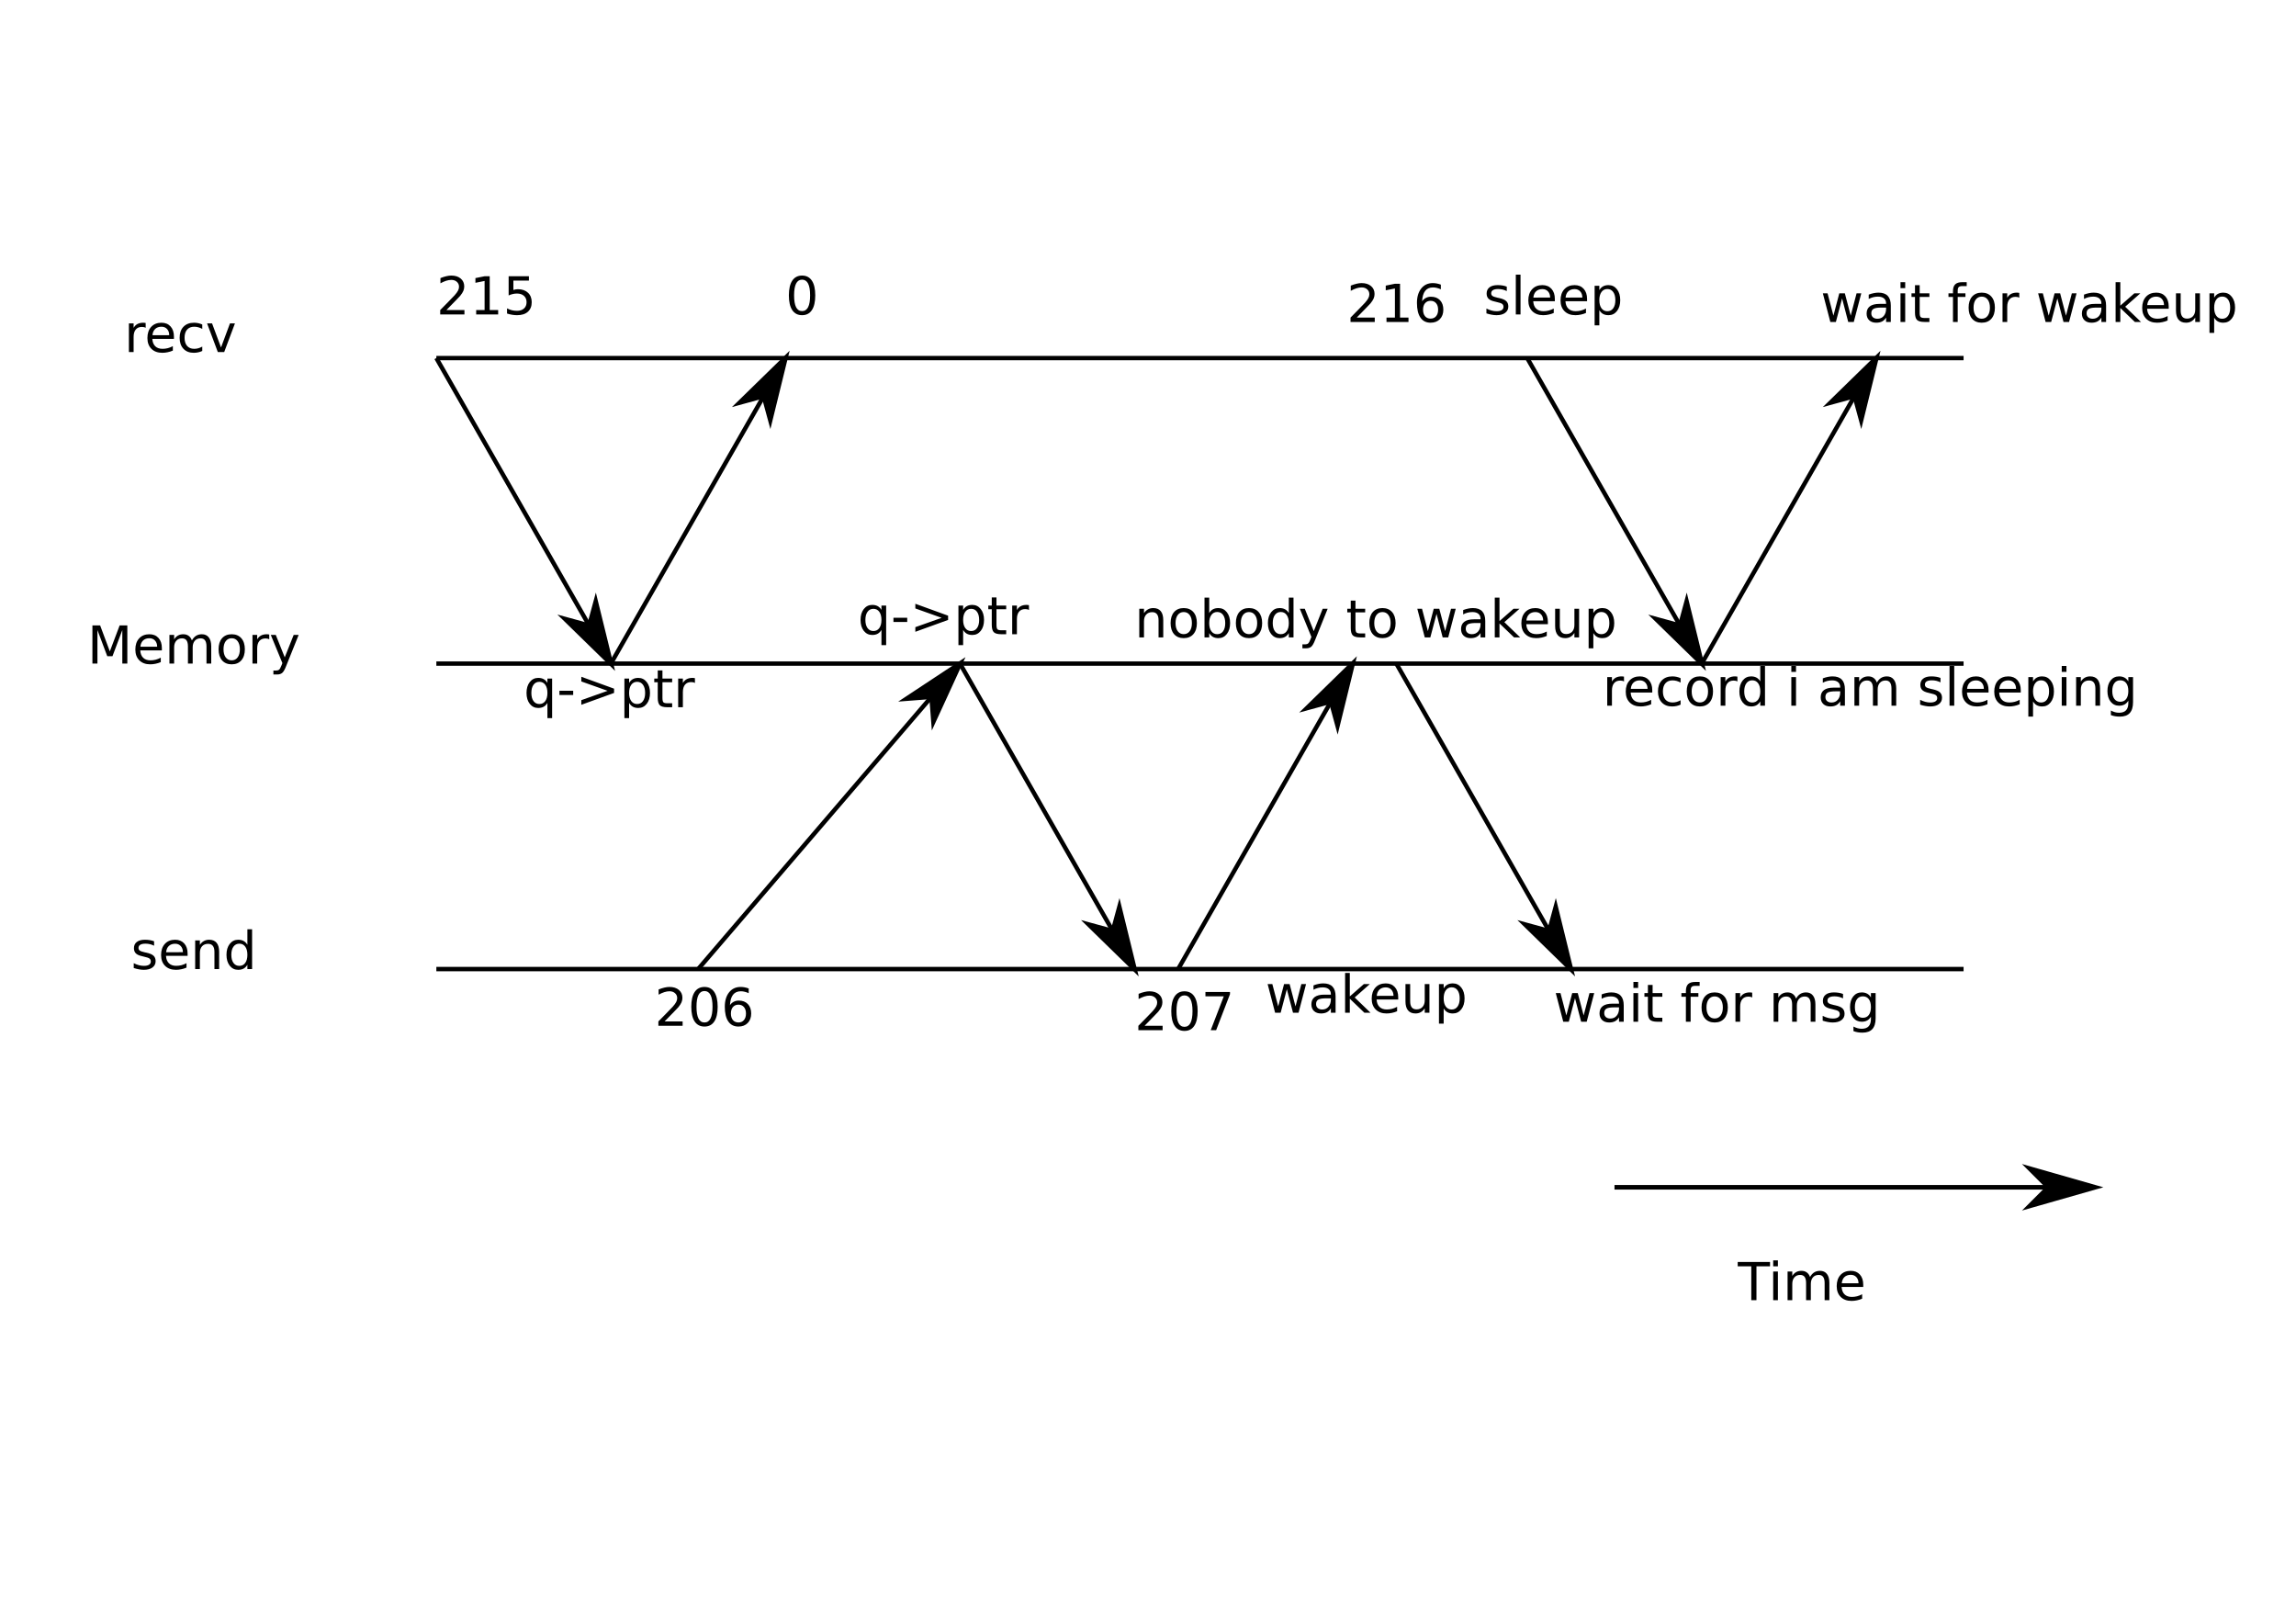
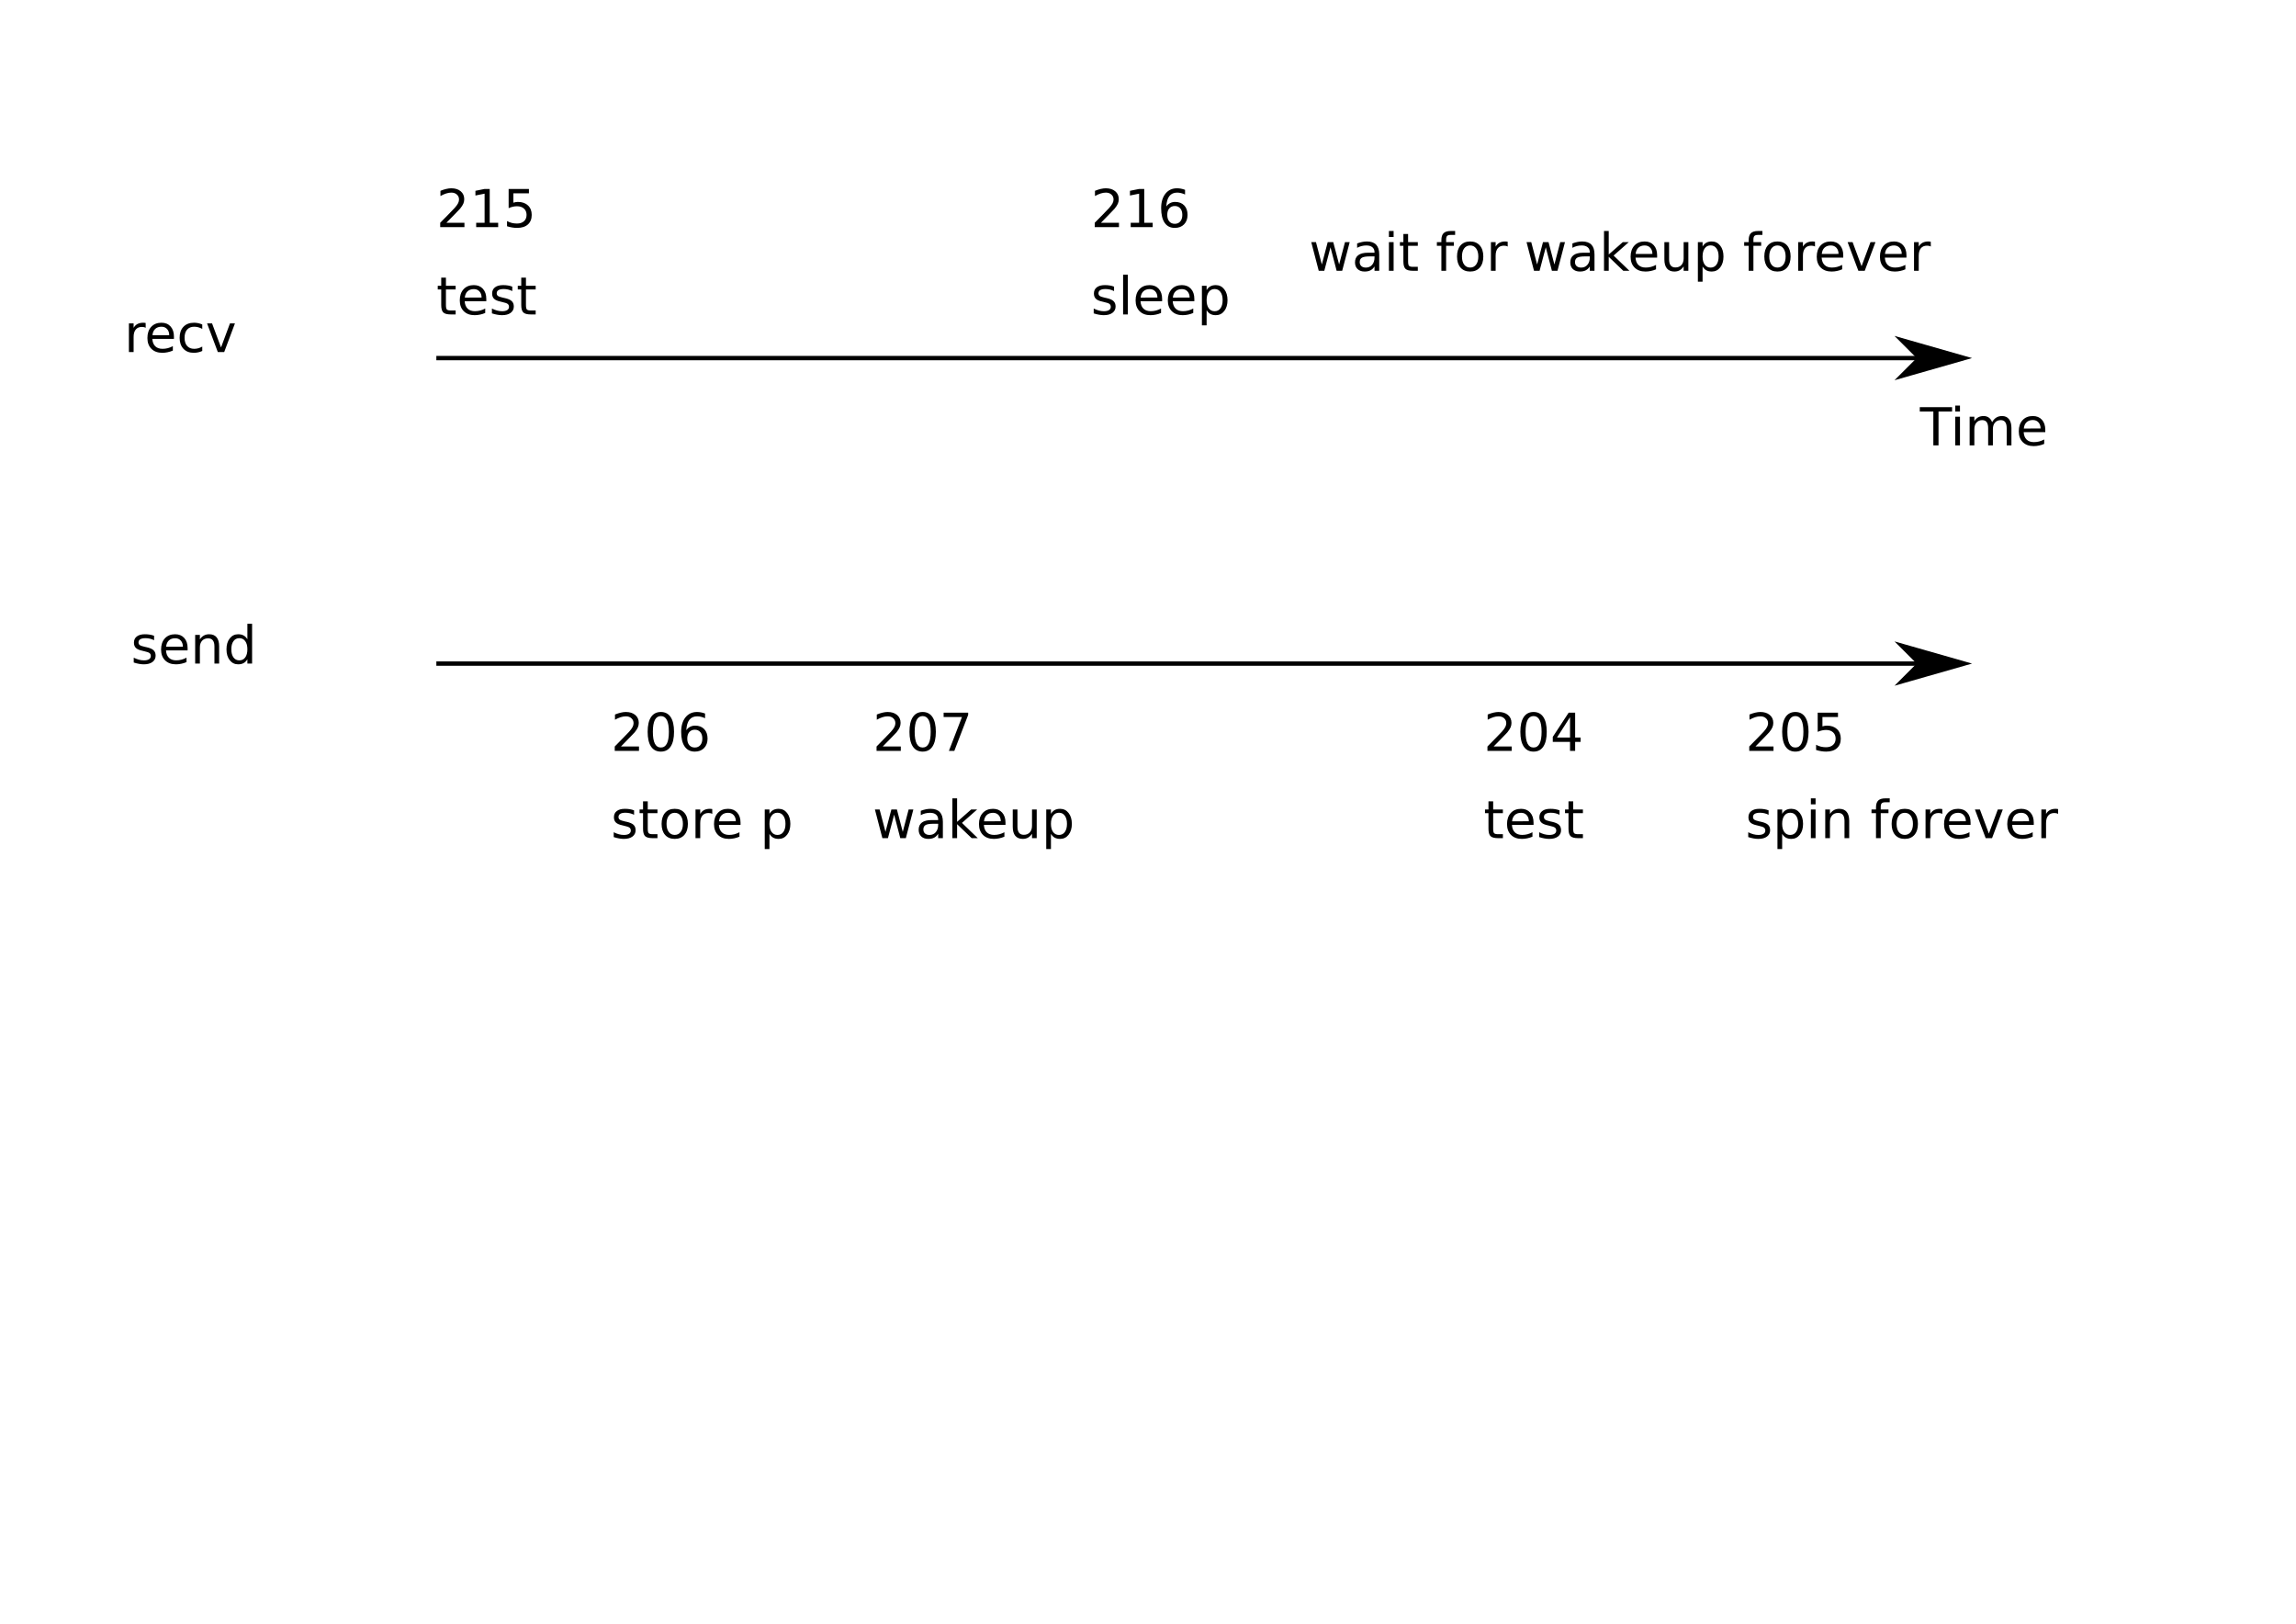
<svg xmlns="http://www.w3.org/2000/svg" width="1052.362" height="744.094" id="svg2" version="1.1">
  <defs id="defs4">
+     <marker orient="auto" refY="0.0" refX="0.0" id="Arrow2Lend" style="overflow:visible;">
+       <path id="path3836" style="font-size:12.0;fill-rule:evenodd;stroke-width:0.625;stroke-linejoin:round;" d="M 8.719,4.034 L -2.207,0.016 L 8.719,-4.002 C 6.973,-1.63 6.983,1.616 8.719,4.034 z " transform="scale(1.1) rotate(180) translate(1,0)" />
+     </marker>
    <marker orient="auto" refY="0.0" refX="0.0" id="Arrow1Lend" style="overflow:visible;">
      <path id="path3616" d="M 0.0,0.0 L 5.0,-5.0 L -12.5,0.0 L 5.0,5.0 L 0.0,0.0 z " style="fill-rule:evenodd;stroke:#000000;stroke-width:1.0pt;marker-start:none;" transform="scale(0.8) rotate(180) translate(12.5,0)" />
    </marker>
  </defs>
  <g id="layer1" transform="translate(0,-308.2677)">
-     <path id="path2820" d="m 200,752.362 c 700,0 700,0 700,0" style="fill:none;stroke:#000000;stroke-width:2;stroke-linecap:butt;stroke-linejoin:miter;stroke-opacity:1;stroke-miterlimit:4;stroke-dasharray:none" />
-     <text xml:space="preserve" style="font-size:24px;font-style:normal;font-variant:normal;font-weight:normal;font-stretch:normal;text-align:start;line-height:125%;writing-mode:lr-tb;text-anchor:start;fill:#000000;fill-opacity:1;stroke:none;font-family:Bitstream Vera Sans;-inkscape-font-specification:Bitstream Vera Sans" x="40" y="612.362" id="text2824">
-       <tspan id="tspan2826" x="40" y="612.362">Memory</tspan>
-     </text>
+     <path id="path2820" d="m 200,612.362 c 700,0 700,0 700,0" style="fill:none;stroke:#000000;stroke-width:2;stroke-linecap:butt;stroke-linejoin:miter;stroke-miterlimit:4;stroke-opacity:1;stroke-dasharray:none;marker-end:url(#Arrow1Lend)" />
    <text xml:space="preserve" style="font-size:24px;font-style:normal;font-variant:normal;font-weight:normal;font-stretch:normal;text-align:start;line-height:125%;writing-mode:lr-tb;text-anchor:start;fill:#000000;fill-opacity:1;stroke:none;font-family:Bitstream Vera Sans;-inkscape-font-specification:Bitstream Vera Sans" x="56.897" y="161.336" id="text2828" transform="translate(0,308.2677)">
      <tspan id="tspan2830" x="56.897" y="161.336">recv</tspan>
    </text>
-     <text xml:space="preserve" style="font-size:24px;font-style:normal;font-variant:normal;font-weight:normal;font-stretch:normal;text-align:start;line-height:125%;writing-mode:lr-tb;text-anchor:start;fill:#000000;fill-opacity:1;stroke:none;font-family:Bitstream Vera Sans;-inkscape-font-specification:Bitstream Vera Sans" x="60" y="752.362" id="text2832">
-       <tspan id="tspan2834" x="60" y="752.362">send</tspan>
+     <text xml:space="preserve" style="font-size:24px;font-style:normal;font-variant:normal;font-weight:normal;font-stretch:normal;text-align:start;line-height:125%;writing-mode:lr-tb;text-anchor:start;fill:#000000;fill-opacity:1;stroke:none;font-family:Bitstream Vera Sans;-inkscape-font-specification:Bitstream Vera Sans" x="60" y="612.362" id="text2832">
+       <tspan id="tspan2834" x="60" y="612.362">send</tspan>
    </text>
-     <path style="fill:none;stroke:#000000;stroke-width:2;stroke-linecap:butt;stroke-linejoin:miter;stroke-miterlimit:4;stroke-opacity:1;stroke-dasharray:none;marker-end:url(#Arrow1Lend)" d="m 280,612.362 c 80,-140 80,-140 80,-140" id="path4058" />
-     <path style="fill:none;stroke:#000000;stroke-width:2;stroke-linecap:butt;stroke-linejoin:miter;stroke-miterlimit:4;stroke-opacity:1;stroke-dasharray:none" d="m 200,612.362 c 700,0 700,0 700,0" id="path4244" />
-     <path id="path4246" d="m 200,472.362 c 700,0 700,0 700,0" style="fill:none;stroke:#000000;stroke-width:2;stroke-linecap:butt;stroke-linejoin:miter;stroke-miterlimit:4;stroke-opacity:1;stroke-dasharray:none" />
-     <text xml:space="preserve" style="font-size:24px;font-style:normal;font-variant:normal;font-weight:normal;font-stretch:normal;text-align:start;line-height:125%;writing-mode:lr-tb;text-anchor:start;fill:#000000;fill-opacity:1;stroke:none;font-family:Bitstream Vera Sans;-inkscape-font-specification:Bitstream Vera Sans" x="300" y="778.362" id="text4248">
-       <tspan id="tspan4250" x="300" y="778.362">206</tspan>
+     <path id="path4246" d="m 200,472.362 c 700,0 700,0 700,0" style="fill:none;stroke:#000000;stroke-width:2;stroke-linecap:butt;stroke-linejoin:miter;stroke-miterlimit:4;stroke-opacity:1;stroke-dasharray:none;marker-end:url(#Arrow1Lend)" />
+     <text xml:space="preserve" style="font-size:24px;font-style:normal;font-variant:normal;font-weight:normal;font-stretch:normal;text-align:start;line-height:125%;writing-mode:lr-tb;text-anchor:start;fill:#000000;fill-opacity:1;stroke:none;font-family:Bitstream Vera Sans;-inkscape-font-specification:Bitstream Vera Sans" x="280" y="652.362" id="text4248">
+       <tspan id="tspan4250" x="280" y="652.362">206</tspan>
    </text>
-     <path style="fill:none;stroke:#000000;stroke-width:2;stroke-linecap:butt;stroke-linejoin:miter;stroke-miterlimit:4;stroke-opacity:1;stroke-dasharray:none;marker-end:url(#Arrow1Lend)" d="m 320,752.362 c 120,-140 120,-140 120,-140" id="path4256" />
-     <text xml:space="preserve" style="font-size:24px;font-style:normal;font-variant:normal;font-weight:normal;font-stretch:normal;text-align:start;line-height:125%;writing-mode:lr-tb;text-anchor:start;fill:#000000;fill-opacity:1;stroke:none;font-family:Bitstream Vera Sans;-inkscape-font-specification:Bitstream Vera Sans" x="520" y="780.362" id="text4442">
-       <tspan id="tspan4444" x="520" y="780.362">207</tspan>
+     <text xml:space="preserve" style="font-size:24px;font-style:normal;font-variant:normal;font-weight:normal;font-stretch:normal;text-align:start;line-height:125%;writing-mode:lr-tb;text-anchor:start;fill:#000000;fill-opacity:1;stroke:none;font-family:Bitstream Vera Sans;-inkscape-font-specification:Bitstream Vera Sans" x="400" y="652.362" id="text4442">
+       <tspan id="tspan4444" x="400" y="652.362">207</tspan>
    </text>
-     <path id="path4822" d="m 200,472.362 c 80,140 80,140 80,140" style="fill:none;stroke:#000000;stroke-width:2;stroke-linecap:butt;stroke-linejoin:miter;stroke-miterlimit:4;stroke-opacity:1;stroke-dasharray:none;marker-end:url(#Arrow1Lend)" />
-     <text xml:space="preserve" style="font-size:24px;font-style:normal;font-variant:normal;font-weight:normal;font-stretch:normal;text-align:start;line-height:125%;writing-mode:lr-tb;text-anchor:start;fill:#000000;fill-opacity:1;stroke:none;font-family:Bitstream Vera Sans;-inkscape-font-specification:Bitstream Vera Sans" x="200" y="452.362" id="text4824">
-       <tspan id="tspan4826" x="200" y="452.362">215</tspan>
+     <text xml:space="preserve" style="font-size:24px;font-style:normal;font-variant:normal;font-weight:normal;font-stretch:normal;text-align:start;line-height:125%;writing-mode:lr-tb;text-anchor:start;fill:#000000;fill-opacity:1;stroke:none;font-family:Bitstream Vera Sans;-inkscape-font-specification:Bitstream Vera Sans" x="500" y="412.362" id="text4828">
+       <tspan id="tspan4830" x="500" y="412.362">216</tspan>
    </text>
-     <text xml:space="preserve" style="font-size:24px;font-style:normal;font-variant:normal;font-weight:normal;font-stretch:normal;text-align:start;line-height:125%;writing-mode:lr-tb;text-anchor:start;fill:#000000;fill-opacity:1;stroke:none;font-family:Bitstream Vera Sans;-inkscape-font-specification:Bitstream Vera Sans" x="617.241" y="147.543" id="text4828" transform="translate(0,308.2677)">
-       <tspan id="tspan4830" x="617.241" y="147.543">216</tspan>
+     <text xml:space="preserve" style="font-size:24px;font-style:normal;font-variant:normal;font-weight:normal;font-stretch:normal;text-align:start;line-height:125%;writing-mode:lr-tb;text-anchor:start;fill:#000000;fill-opacity:1;stroke:none;font-family:Bitstream Vera Sans;-inkscape-font-specification:Bitstream Vera Sans" x="880" y="512.362" id="text5026">
+       <tspan id="tspan5028" x="880" y="512.362">Time</tspan>
    </text>
-     <path style="fill:none;stroke:#000000;stroke-width:2.1;stroke-linecap:butt;stroke-linejoin:miter;stroke-opacity:1;marker-end:url(#Arrow1Lend);stroke-miterlimit:4;stroke-dasharray:none" d="m 740,544.094 c 220,0 220,0 220,0" id="path4840" transform="translate(0,308.2677)" />
-     <text xml:space="preserve" style="font-size:24px;font-style:normal;font-variant:normal;font-weight:normal;font-stretch:normal;text-align:start;line-height:125%;writing-mode:lr-tb;text-anchor:start;fill:#000000;fill-opacity:1;stroke:none;font-family:Bitstream Vera Sans;-inkscape-font-specification:Bitstream Vera Sans" x="796.552" y="595.819" id="text5026" transform="translate(0,308.2677)">
-       <tspan id="tspan5028" x="796.552" y="595.819">Time</tspan>
+     <text xml:space="preserve" style="font-size:24px;font-style:normal;font-variant:normal;font-weight:normal;font-stretch:normal;text-align:start;line-height:125%;writing-mode:lr-tb;text-anchor:start;fill:#000000;fill-opacity:1;stroke:none;font-family:Bitstream Vera Sans;-inkscape-font-specification:Bitstream Vera Sans" x="500" y="452.362" id="text2855">
+       <tspan id="tspan2857" x="500" y="452.362">sleep</tspan>
    </text>
-     <text xml:space="preserve" style="font-size:24px;font-style:normal;font-variant:normal;font-weight:normal;font-stretch:normal;text-align:start;line-height:125%;writing-mode:lr-tb;text-anchor:start;fill:#000000;fill-opacity:1;stroke:none;font-family:Bitstream Vera Sans;-inkscape-font-specification:Bitstream Vera Sans" x="240" y="632.362" id="text2847">
-       <tspan id="tspan2849" x="240" y="632.362">q-&gt;ptr</tspan>
+     <text xml:space="preserve" style="font-size:24px;font-style:normal;font-variant:normal;font-weight:normal;font-stretch:normal;text-align:start;line-height:125%;writing-mode:lr-tb;text-anchor:start;fill:#000000;fill-opacity:1;stroke:none;font-family:Bitstream Vera Sans;-inkscape-font-specification:Bitstream Vera Sans" x="400" y="692.362" id="text2867">
+       <tspan id="tspan2869" x="400" y="692.362">wakeup</tspan>
    </text>
-     <text xml:space="preserve" style="font-size:24px;font-style:normal;font-variant:normal;font-weight:normal;font-stretch:normal;text-align:start;line-height:125%;writing-mode:lr-tb;text-anchor:start;fill:#000000;fill-opacity:1;stroke:none;font-family:Bitstream Vera Sans;-inkscape-font-specification:Bitstream Vera Sans" x="360" y="452.362" id="text2851">
-       <tspan id="tspan2853" x="360" y="452.362">0</tspan>
+     <text xml:space="preserve" style="font-size:24px;font-style:normal;font-variant:normal;font-weight:normal;font-stretch:normal;text-align:start;line-height:125%;writing-mode:lr-tb;text-anchor:start;fill:#000000;fill-opacity:1;stroke:none;font-family:Bitstream Vera Sans;-inkscape-font-specification:Bitstream Vera Sans" x="600" y="432.362" id="text2910">
+       <tspan id="tspan2912" x="600" y="432.362">wait for wakeup forever</tspan>
    </text>
-     <text xml:space="preserve" style="font-size:24px;font-style:normal;font-variant:normal;font-weight:normal;font-stretch:normal;text-align:start;line-height:125%;writing-mode:lr-tb;text-anchor:start;fill:#000000;fill-opacity:1;stroke:none;font-family:Bitstream Vera Sans;-inkscape-font-specification:Bitstream Vera Sans" x="680" y="452.362" id="text2855">
-       <tspan id="tspan2857" x="680" y="452.362">sleep</tspan>
+     <text xml:space="preserve" style="font-size:24px;font-style:normal;font-variant:normal;font-weight:normal;font-stretch:normal;text-align:start;line-height:125%;writing-mode:lr-tb;text-anchor:start;fill:#000000;fill-opacity:1;stroke:none;font-family:Bitstream Vera Sans;-inkscape-font-specification:Bitstream Vera Sans" x="200" y="412.362" id="text2861">
+       <tspan id="tspan2863" x="200" y="412.362">215</tspan>
    </text>
-     <text xml:space="preserve" style="font-size:24px;font-style:normal;font-variant:normal;font-weight:normal;font-stretch:normal;text-align:start;line-height:125%;writing-mode:lr-tb;text-anchor:start;fill:#000000;fill-opacity:1;stroke:none;font-family:Bitstream Vera Sans;-inkscape-font-specification:Bitstream Vera Sans" x="393.103" y="290.646" id="text2859" transform="translate(0,308.2677)">
-       <tspan id="tspan2861" x="393.103" y="290.646">q-&gt;ptr</tspan>
+     <text xml:space="preserve" style="font-size:24px;font-style:normal;font-variant:normal;font-weight:normal;font-stretch:normal;text-align:start;line-height:125%;writing-mode:lr-tb;text-anchor:start;fill:#000000;fill-opacity:1;stroke:none;font-family:Bitstream Vera Sans;-inkscape-font-specification:Bitstream Vera Sans" x="200" y="452.362" id="text2865">
+       <tspan id="tspan2867" x="200" y="452.362">test</tspan>
    </text>
-     <path style="fill:none;stroke:#000000;stroke-width:2;stroke-linecap:butt;stroke-linejoin:miter;stroke-miterlimit:4;stroke-opacity:1;stroke-dasharray:none;marker-end:url(#Arrow1Lend)" d="m 440,612.362 c 80,140 80,140 80,140" id="path2863" />
-     <path id="path2865" d="m 540,752.362 c 80,-140 80,-140 80,-140" style="fill:none;stroke:#000000;stroke-width:2;stroke-linecap:butt;stroke-linejoin:miter;stroke-miterlimit:4;stroke-opacity:1;stroke-dasharray:none;marker-end:url(#Arrow1Lend)" />
-     <text xml:space="preserve" style="font-size:24px;font-style:normal;font-variant:normal;font-weight:normal;font-stretch:normal;text-align:start;line-height:125%;writing-mode:lr-tb;text-anchor:start;fill:#000000;fill-opacity:1;stroke:none;font-family:Bitstream Vera Sans;-inkscape-font-specification:Bitstream Vera Sans" x="580" y="772.362" id="text2867">
-       <tspan id="tspan2869" x="580" y="772.362">wakeup</tspan>
+     <text xml:space="preserve" style="font-size:24px;font-style:normal;font-variant:normal;font-weight:normal;font-stretch:normal;text-align:start;line-height:125%;writing-mode:lr-tb;text-anchor:start;fill:#000000;fill-opacity:1;stroke:none;font-family:Bitstream Vera Sans;-inkscape-font-specification:Bitstream Vera Sans" x="280" y="692.362" id="text2869">
+       <tspan id="tspan2871" x="280" y="692.362">store p</tspan>
    </text>
-     <path style="fill:none;stroke:#000000;stroke-width:2;stroke-linecap:butt;stroke-linejoin:miter;stroke-miterlimit:4;stroke-opacity:1;stroke-dasharray:none;marker-end:url(#Arrow1Lend)" d="m 700,472.362 c 80,140 80,140 80,140" id="path2871" />
-     <text xml:space="preserve" style="font-size:24px;font-style:normal;font-variant:normal;font-weight:normal;font-stretch:normal;text-align:start;line-height:125%;writing-mode:lr-tb;text-anchor:start;fill:#000000;fill-opacity:1;stroke:none;font-family:Bitstream Vera Sans;-inkscape-font-specification:Bitstream Vera Sans" x="520" y="600.362" id="text2873">
-       <tspan id="tspan2875" x="520" y="600.362">nobody to wakeup</tspan>
+     <text xml:space="preserve" style="font-size:24px;font-style:normal;font-variant:normal;font-weight:normal;font-stretch:normal;text-align:start;line-height:125%;writing-mode:lr-tb;text-anchor:start;fill:#000000;fill-opacity:1;stroke:none;font-family:Bitstream Vera Sans;-inkscape-font-specification:Bitstream Vera Sans" x="680" y="652.362" id="text2873">
+       <tspan id="tspan2875" x="680" y="652.362">204</tspan>
    </text>
-     <text xml:space="preserve" style="font-size:24px;font-style:normal;font-variant:normal;font-weight:normal;font-stretch:normal;text-align:start;line-height:125%;writing-mode:lr-tb;text-anchor:start;fill:#000000;fill-opacity:1;stroke:none;font-family:Bitstream Vera Sans;-inkscape-font-specification:Bitstream Vera Sans" x="734.483" y="323.405" id="text2877" transform="translate(0,308.2677)">
-       <tspan id="tspan2879" x="734.483" y="323.405">record i am sleeping</tspan>
+     <text xml:space="preserve" style="font-size:24px;font-style:normal;font-variant:normal;font-weight:normal;font-stretch:normal;text-align:start;line-height:125%;writing-mode:lr-tb;text-anchor:start;fill:#000000;fill-opacity:1;stroke:none;font-family:Bitstream Vera Sans;-inkscape-font-specification:Bitstream Vera Sans" x="680" y="692.362" id="text2877">
+       <tspan id="tspan2879" x="680" y="692.362">test</tspan>
    </text>
-     <path id="path2902" d="m 640,612.362 c 80,140 80,140 80,140" style="fill:none;stroke:#000000;stroke-width:2;stroke-linecap:butt;stroke-linejoin:miter;stroke-miterlimit:4;stroke-opacity:1;stroke-dasharray:none;marker-end:url(#Arrow1Lend)" />
-     <text xml:space="preserve" style="font-size:24px;font-style:normal;font-variant:normal;font-weight:normal;font-stretch:normal;text-align:start;line-height:125%;writing-mode:lr-tb;text-anchor:start;fill:#000000;fill-opacity:1;stroke:none;font-family:Bitstream Vera Sans;-inkscape-font-specification:Bitstream Vera Sans" x="712.069" y="468.232" id="text2904" transform="translate(0,308.2677)">
-       <tspan id="tspan2906" x="712.069" y="468.232">wait for msg</tspan>
+     <text xml:space="preserve" style="font-size:24px;font-style:normal;font-variant:normal;font-weight:normal;font-stretch:normal;text-align:start;line-height:125%;writing-mode:lr-tb;text-anchor:start;fill:#000000;fill-opacity:1;stroke:none;font-family:Bitstream Vera Sans;-inkscape-font-specification:Bitstream Vera Sans" x="800" y="652.362" id="text2881">
+       <tspan id="tspan2883" x="800" y="652.362">205</tspan>
    </text>
-     <path style="fill:none;stroke:#000000;stroke-width:2;stroke-linecap:butt;stroke-linejoin:miter;stroke-miterlimit:4;stroke-opacity:1;stroke-dasharray:none;marker-end:url(#Arrow1Lend)" d="m 780,612.362 c 80,-140 80,-140 80,-140" id="path2908" />
-     <text xml:space="preserve" style="font-size:24px;font-style:normal;font-variant:normal;font-weight:normal;font-stretch:normal;text-align:start;line-height:125%;writing-mode:lr-tb;text-anchor:start;fill:#000000;fill-opacity:1;stroke:none;font-family:Bitstream Vera Sans;-inkscape-font-specification:Bitstream Vera Sans" x="834.483" y="147.543" id="text2910" transform="translate(0,308.2677)">
-       <tspan id="tspan2912" x="834.483" y="147.543">wait for wakeup</tspan>
+     <text xml:space="preserve" style="font-size:24px;font-style:normal;font-variant:normal;font-weight:normal;font-stretch:normal;text-align:start;line-height:125%;writing-mode:lr-tb;text-anchor:start;fill:#000000;fill-opacity:1;stroke:none;font-family:Bitstream Vera Sans;-inkscape-font-specification:Bitstream Vera Sans" x="800" y="692.362" id="text2885">
+       <tspan id="tspan2887" x="800" y="692.362">spin forever</tspan>
    </text>
  </g>
</svg>
